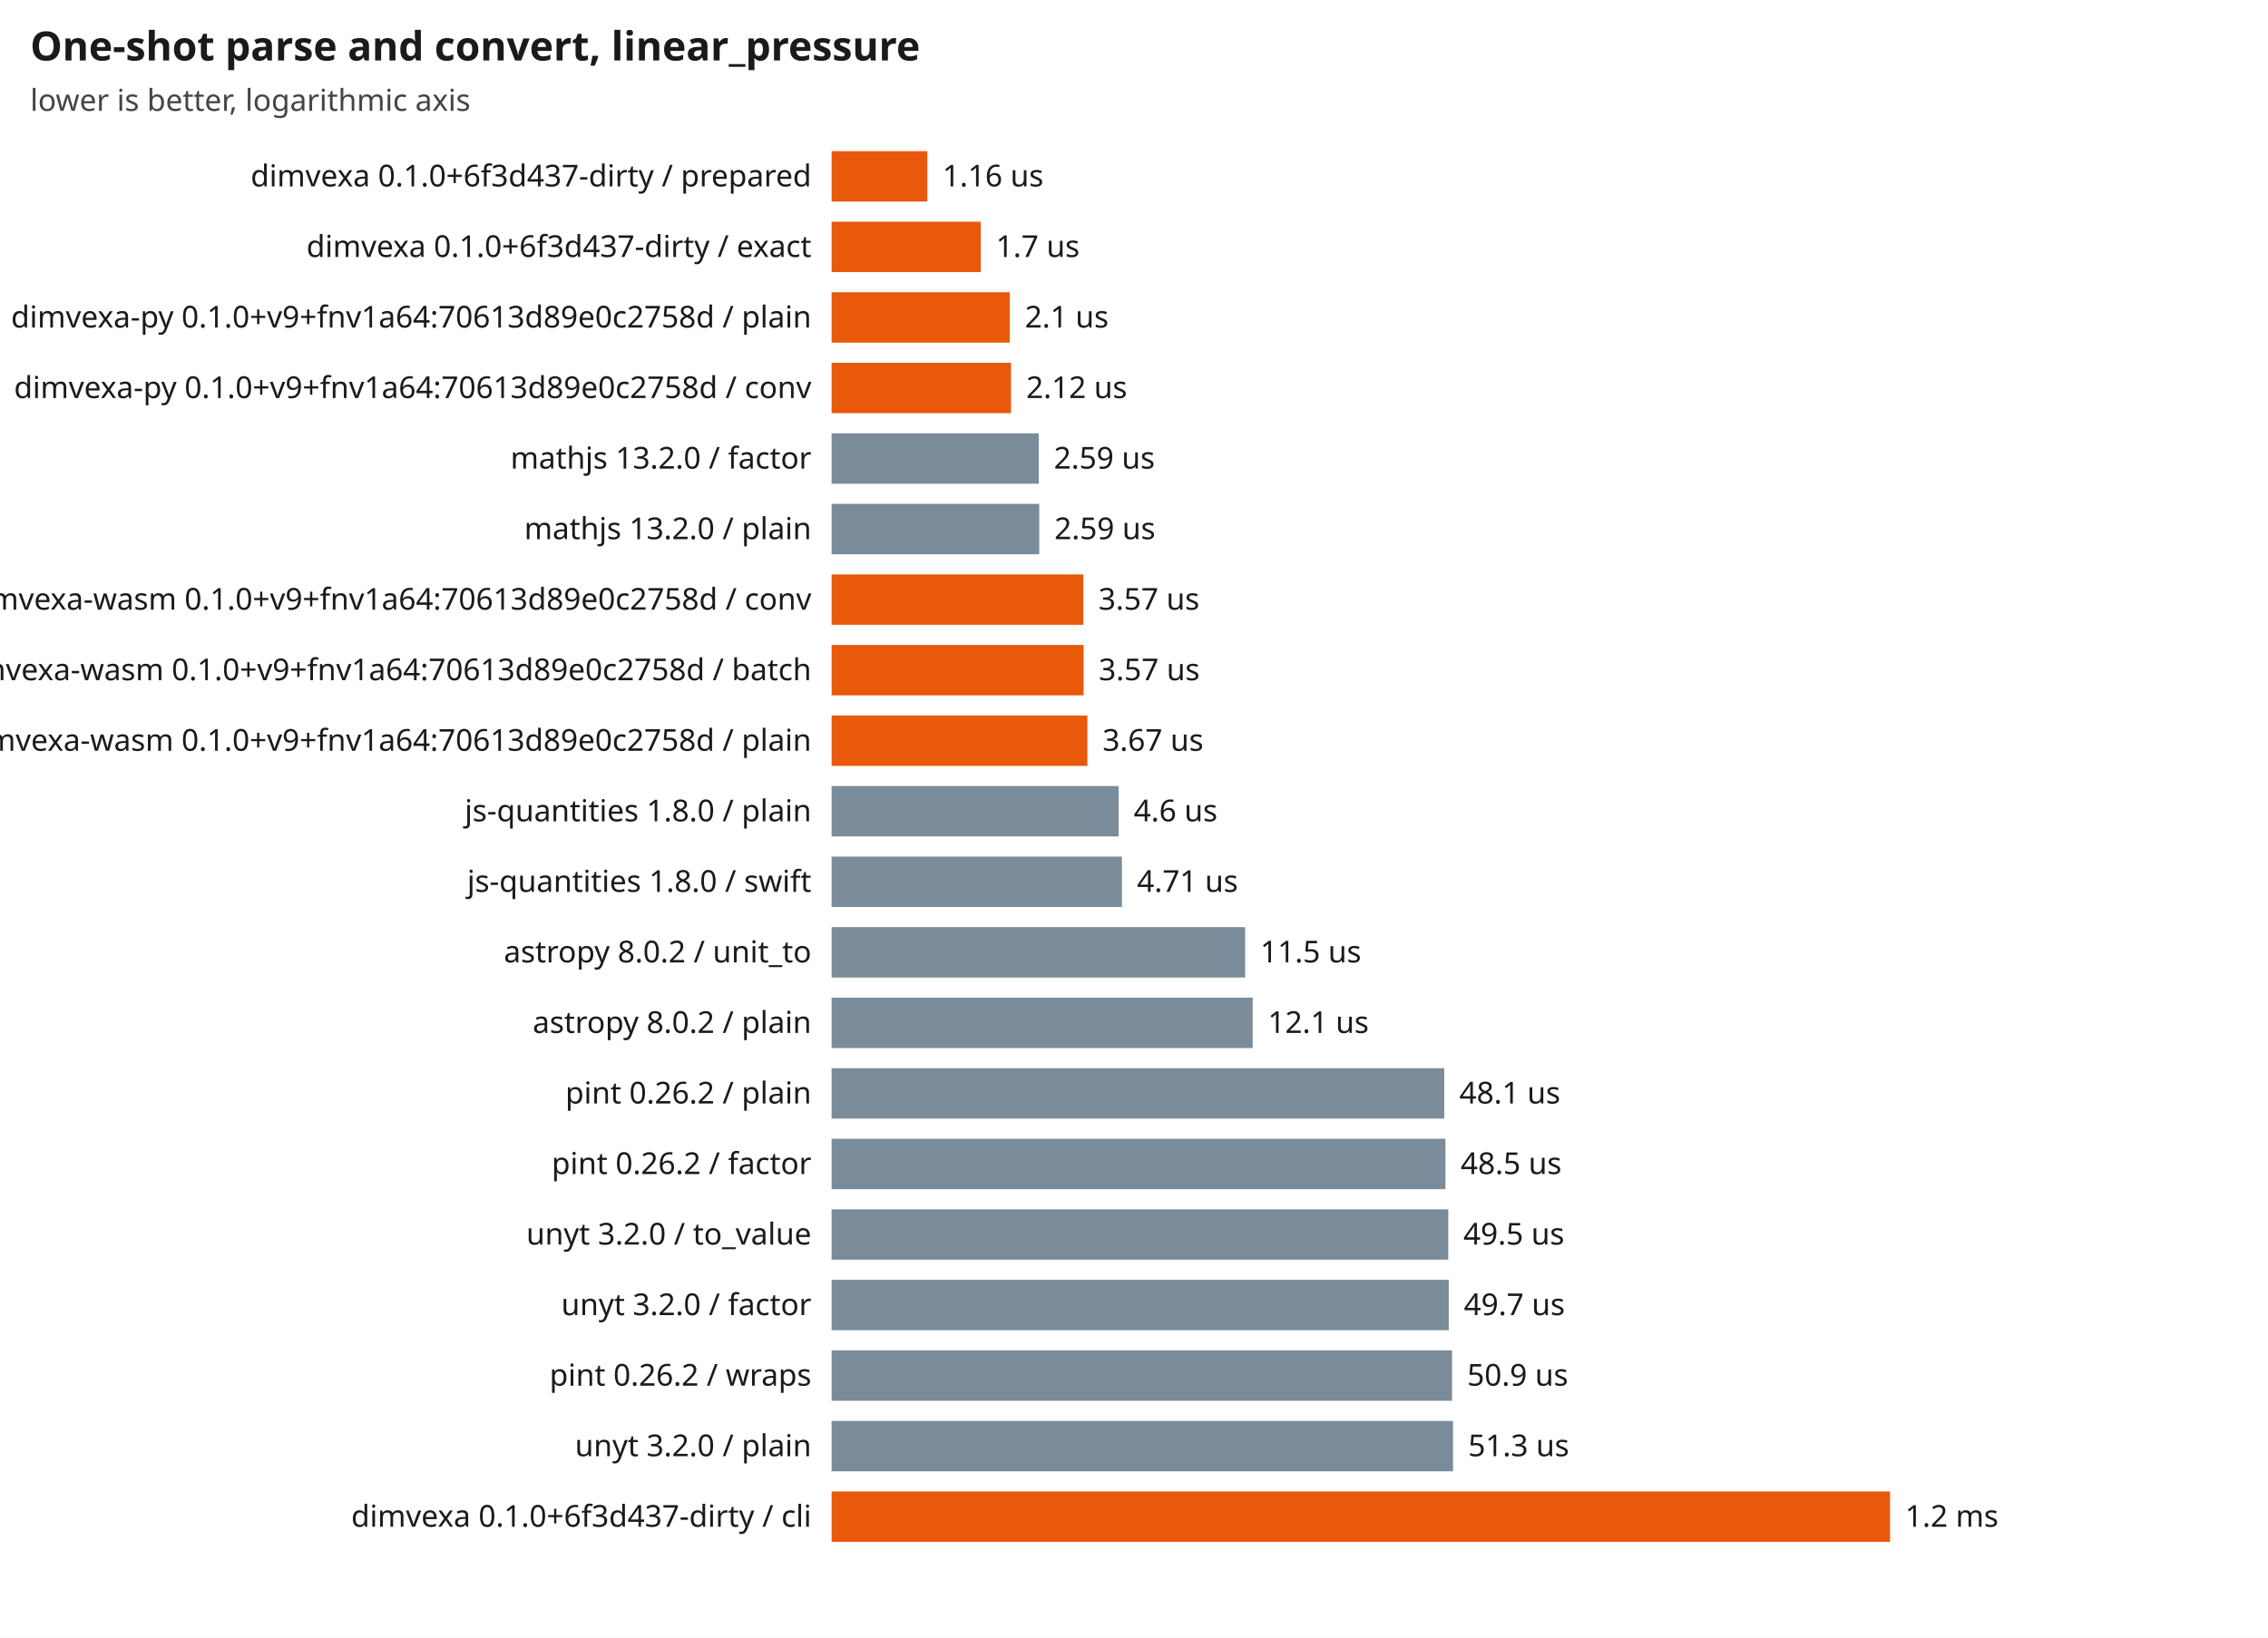
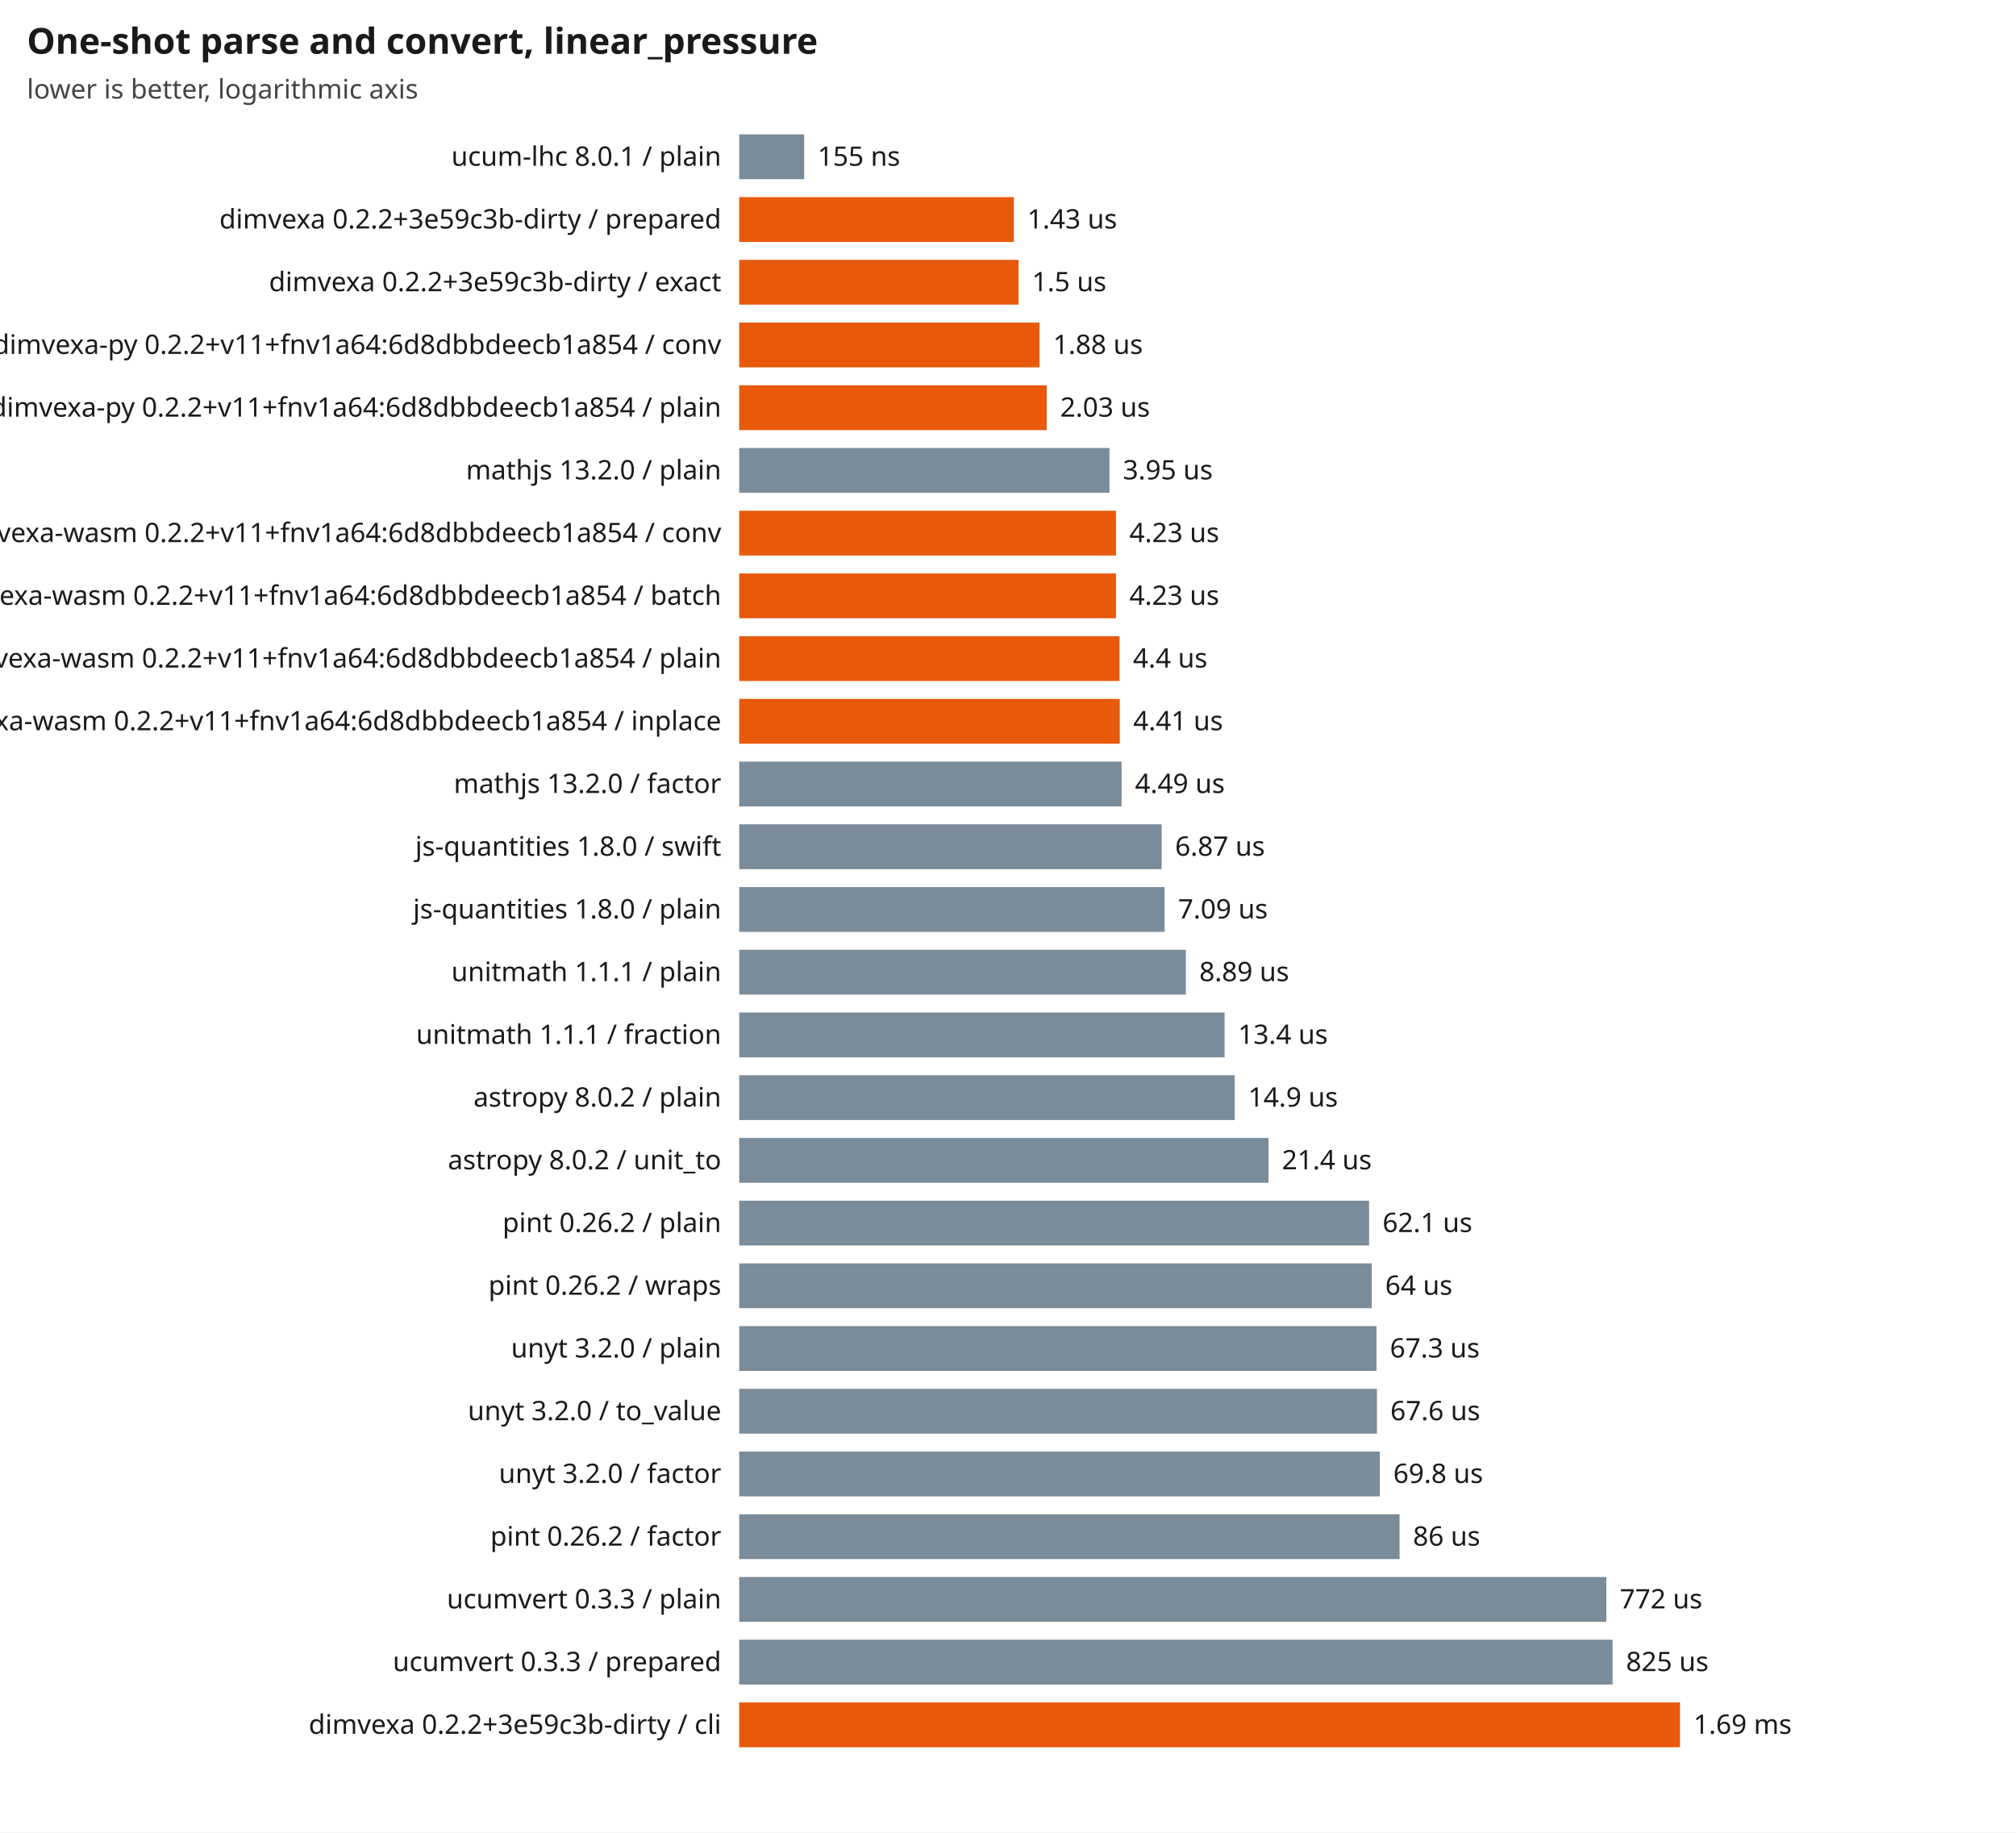
- <svg xmlns="http://www.w3.org/2000/svg" width="900" height="650" viewBox="0 0 900 650" role="img" aria-label="One-shot parse and convert, linear_pressure">
-   <rect width="900" height="650" fill="#ffffff" />
+ <svg xmlns="http://www.w3.org/2000/svg" width="900" height="818" viewBox="0 0 900 818" role="img" aria-label="One-shot parse and convert, linear_pressure">
+   <rect width="900" height="818" fill="#ffffff" />
  <text x="12" y="24" font-family="sans-serif" font-size="16" font-weight="bold" fill="#1a1a1a">One-shot parse and convert, linear_pressure</text>
  <text x="12" y="44" font-family="sans-serif" font-size="12" fill="#444444">lower is better, logarithmic axis</text>
-   <text x="322" y="74" text-anchor="end" font-family="sans-serif" font-size="12" fill="#1a1a1a">dimvexa 0.1.0+6f3d437-dirty / prepared</text>
-   <rect x="330" y="60" width="38.0" height="20" fill="#e8590c" />
-   <text x="374.0" y="74" font-family="sans-serif" font-size="12" fill="#1a1a1a">1.16 us</text>
-   <text x="322" y="102" text-anchor="end" font-family="sans-serif" font-size="12" fill="#1a1a1a">dimvexa 0.1.0+6f3d437-dirty / exact</text>
-   <rect x="330" y="88" width="59.2" height="20" fill="#e8590c" />
-   <text x="395.2" y="102" font-family="sans-serif" font-size="12" fill="#1a1a1a">1.7 us</text>
-   <text x="322" y="130" text-anchor="end" font-family="sans-serif" font-size="12" fill="#1a1a1a">dimvexa-py 0.1.0+v9+fnv1a64:70613d89e0c2758d / plain</text>
-   <rect x="330" y="116" width="70.7" height="20" fill="#e8590c" />
-   <text x="406.7" y="130" font-family="sans-serif" font-size="12" fill="#1a1a1a">2.1 us</text>
-   <text x="322" y="158" text-anchor="end" font-family="sans-serif" font-size="12" fill="#1a1a1a">dimvexa-py 0.1.0+v9+fnv1a64:70613d89e0c2758d / conv</text>
-   <rect x="330" y="144" width="71.2" height="20" fill="#e8590c" />
-   <text x="407.2" y="158" font-family="sans-serif" font-size="12" fill="#1a1a1a">2.12 us</text>
-   <text x="322" y="186" text-anchor="end" font-family="sans-serif" font-size="12" fill="#1a1a1a">mathjs 13.2.0 / factor</text>
-   <rect x="330" y="172" width="82.2" height="20" fill="#7a8b99" />
-   <text x="418.2" y="186" font-family="sans-serif" font-size="12" fill="#1a1a1a">2.59 us</text>
+   <text x="322" y="74" text-anchor="end" font-family="sans-serif" font-size="12" fill="#1a1a1a">ucum-lhc 8.0.1 / plain</text>
+   <rect x="330" y="60" width="29.0" height="20" fill="#7a8b99" />
+   <text x="365.0" y="74" font-family="sans-serif" font-size="12" fill="#1a1a1a">155 ns</text>
+   <text x="322" y="102" text-anchor="end" font-family="sans-serif" font-size="12" fill="#1a1a1a">dimvexa 0.2.2+3e59c3b-dirty / prepared</text>
+   <rect x="330" y="88" width="122.6" height="20" fill="#e8590c" />
+   <text x="458.6" y="102" font-family="sans-serif" font-size="12" fill="#1a1a1a">1.43 us</text>
+   <text x="322" y="130" text-anchor="end" font-family="sans-serif" font-size="12" fill="#1a1a1a">dimvexa 0.2.2+3e59c3b-dirty / exact</text>
+   <rect x="330" y="116" width="124.7" height="20" fill="#e8590c" />
+   <text x="460.7" y="130" font-family="sans-serif" font-size="12" fill="#1a1a1a">1.5 us</text>
+   <text x="322" y="158" text-anchor="end" font-family="sans-serif" font-size="12" fill="#1a1a1a">dimvexa-py 0.2.2+v11+fnv1a64:6d8dbbdeecb1a854 / conv</text>
+   <rect x="330" y="144" width="134.1" height="20" fill="#e8590c" />
+   <text x="470.1" y="158" font-family="sans-serif" font-size="12" fill="#1a1a1a">1.88 us</text>
+   <text x="322" y="186" text-anchor="end" font-family="sans-serif" font-size="12" fill="#1a1a1a">dimvexa-py 0.2.2+v11+fnv1a64:6d8dbbdeecb1a854 / plain</text>
+   <rect x="330" y="172" width="137.3" height="20" fill="#e8590c" />
+   <text x="473.3" y="186" font-family="sans-serif" font-size="12" fill="#1a1a1a">2.03 us</text>
  <text x="322" y="214" text-anchor="end" font-family="sans-serif" font-size="12" fill="#1a1a1a">mathjs 13.2.0 / plain</text>
-   <rect x="330" y="200" width="82.4" height="20" fill="#7a8b99" />
-   <text x="418.4" y="214" font-family="sans-serif" font-size="12" fill="#1a1a1a">2.59 us</text>
-   <text x="322" y="242" text-anchor="end" font-family="sans-serif" font-size="12" fill="#1a1a1a">dimvexa-wasm 0.1.0+v9+fnv1a64:70613d89e0c2758d / conv</text>
-   <rect x="330" y="228" width="99.9" height="20" fill="#e8590c" />
-   <text x="435.9" y="242" font-family="sans-serif" font-size="12" fill="#1a1a1a">3.57 us</text>
-   <text x="322" y="270" text-anchor="end" font-family="sans-serif" font-size="12" fill="#1a1a1a">dimvexa-wasm 0.1.0+v9+fnv1a64:70613d89e0c2758d / batch</text>
-   <rect x="330" y="256" width="100.0" height="20" fill="#e8590c" />
-   <text x="436.0" y="270" font-family="sans-serif" font-size="12" fill="#1a1a1a">3.57 us</text>
-   <text x="322" y="298" text-anchor="end" font-family="sans-serif" font-size="12" fill="#1a1a1a">dimvexa-wasm 0.1.0+v9+fnv1a64:70613d89e0c2758d / plain</text>
-   <rect x="330" y="284" width="101.5" height="20" fill="#e8590c" />
-   <text x="437.5" y="298" font-family="sans-serif" font-size="12" fill="#1a1a1a">3.67 us</text>
-   <text x="322" y="326" text-anchor="end" font-family="sans-serif" font-size="12" fill="#1a1a1a">js-quantities 1.8.0 / plain</text>
-   <rect x="330" y="312" width="113.9" height="20" fill="#7a8b99" />
-   <text x="449.9" y="326" font-family="sans-serif" font-size="12" fill="#1a1a1a">4.6 us</text>
-   <text x="322" y="354" text-anchor="end" font-family="sans-serif" font-size="12" fill="#1a1a1a">js-quantities 1.8.0 / swift</text>
-   <rect x="330" y="340" width="115.2" height="20" fill="#7a8b99" />
-   <text x="451.2" y="354" font-family="sans-serif" font-size="12" fill="#1a1a1a">4.71 us</text>
-   <text x="322" y="382" text-anchor="end" font-family="sans-serif" font-size="12" fill="#1a1a1a">astropy 8.0.2 / unit_to</text>
-   <rect x="330" y="368" width="164.1" height="20" fill="#7a8b99" />
-   <text x="500.1" y="382" font-family="sans-serif" font-size="12" fill="#1a1a1a">11.5 us</text>
-   <text x="322" y="410" text-anchor="end" font-family="sans-serif" font-size="12" fill="#1a1a1a">astropy 8.0.2 / plain</text>
-   <rect x="330" y="396" width="167.1" height="20" fill="#7a8b99" />
-   <text x="503.1" y="410" font-family="sans-serif" font-size="12" fill="#1a1a1a">12.1 us</text>
-   <text x="322" y="438" text-anchor="end" font-family="sans-serif" font-size="12" fill="#1a1a1a">pint 0.26.2 / plain</text>
-   <rect x="330" y="424" width="243.1" height="20" fill="#7a8b99" />
-   <text x="579.1" y="438" font-family="sans-serif" font-size="12" fill="#1a1a1a">48.1 us</text>
-   <text x="322" y="466" text-anchor="end" font-family="sans-serif" font-size="12" fill="#1a1a1a">pint 0.26.2 / factor</text>
-   <rect x="330" y="452" width="243.6" height="20" fill="#7a8b99" />
-   <text x="579.6" y="466" font-family="sans-serif" font-size="12" fill="#1a1a1a">48.5 us</text>
-   <text x="322" y="494" text-anchor="end" font-family="sans-serif" font-size="12" fill="#1a1a1a">unyt 3.2.0 / to_value</text>
-   <rect x="330" y="480" width="244.7" height="20" fill="#7a8b99" />
-   <text x="580.7" y="494" font-family="sans-serif" font-size="12" fill="#1a1a1a">49.5 us</text>
-   <text x="322" y="522" text-anchor="end" font-family="sans-serif" font-size="12" fill="#1a1a1a">unyt 3.2.0 / factor</text>
-   <rect x="330" y="508" width="244.9" height="20" fill="#7a8b99" />
-   <text x="580.9" y="522" font-family="sans-serif" font-size="12" fill="#1a1a1a">49.7 us</text>
-   <text x="322" y="550" text-anchor="end" font-family="sans-serif" font-size="12" fill="#1a1a1a">pint 0.26.2 / wraps</text>
-   <rect x="330" y="536" width="246.2" height="20" fill="#7a8b99" />
-   <text x="582.2" y="550" font-family="sans-serif" font-size="12" fill="#1a1a1a">50.9 us</text>
-   <text x="322" y="578" text-anchor="end" font-family="sans-serif" font-size="12" fill="#1a1a1a">unyt 3.2.0 / plain</text>
-   <rect x="330" y="564" width="246.6" height="20" fill="#7a8b99" />
-   <text x="582.6" y="578" font-family="sans-serif" font-size="12" fill="#1a1a1a">51.3 us</text>
-   <text x="322" y="606" text-anchor="end" font-family="sans-serif" font-size="12" fill="#1a1a1a">dimvexa 0.1.0+6f3d437-dirty / cli</text>
-   <rect x="330" y="592" width="420.0" height="20" fill="#e8590c" />
-   <text x="756.0" y="606" font-family="sans-serif" font-size="12" fill="#1a1a1a">1.2 ms</text>
+   <rect x="330" y="200" width="165.3" height="20" fill="#7a8b99" />
+   <text x="501.3" y="214" font-family="sans-serif" font-size="12" fill="#1a1a1a">3.95 us</text>
+   <text x="322" y="242" text-anchor="end" font-family="sans-serif" font-size="12" fill="#1a1a1a">dimvexa-wasm 0.2.2+v11+fnv1a64:6d8dbbdeecb1a854 / conv</text>
+   <rect x="330" y="228" width="168.2" height="20" fill="#e8590c" />
+   <text x="504.2" y="242" font-family="sans-serif" font-size="12" fill="#1a1a1a">4.23 us</text>
+   <text x="322" y="270" text-anchor="end" font-family="sans-serif" font-size="12" fill="#1a1a1a">dimvexa-wasm 0.2.2+v11+fnv1a64:6d8dbbdeecb1a854 / batch</text>
+   <rect x="330" y="256" width="168.2" height="20" fill="#e8590c" />
+   <text x="504.2" y="270" font-family="sans-serif" font-size="12" fill="#1a1a1a">4.23 us</text>
+   <text x="322" y="298" text-anchor="end" font-family="sans-serif" font-size="12" fill="#1a1a1a">dimvexa-wasm 0.2.2+v11+fnv1a64:6d8dbbdeecb1a854 / plain</text>
+   <rect x="330" y="284" width="169.8" height="20" fill="#e8590c" />
+   <text x="505.8" y="298" font-family="sans-serif" font-size="12" fill="#1a1a1a">4.4 us</text>
+   <text x="322" y="326" text-anchor="end" font-family="sans-serif" font-size="12" fill="#1a1a1a">dimvexa-wasm 0.2.2+v11+fnv1a64:6d8dbbdeecb1a854 / inplace</text>
+   <rect x="330" y="312" width="169.9" height="20" fill="#e8590c" />
+   <text x="505.9" y="326" font-family="sans-serif" font-size="12" fill="#1a1a1a">4.41 us</text>
+   <text x="322" y="354" text-anchor="end" font-family="sans-serif" font-size="12" fill="#1a1a1a">mathjs 13.2.0 / factor</text>
+   <rect x="330" y="340" width="170.7" height="20" fill="#7a8b99" />
+   <text x="506.7" y="354" font-family="sans-serif" font-size="12" fill="#1a1a1a">4.49 us</text>
+   <text x="322" y="382" text-anchor="end" font-family="sans-serif" font-size="12" fill="#1a1a1a">js-quantities 1.8.0 / swift</text>
+   <rect x="330" y="368" width="188.6" height="20" fill="#7a8b99" />
+   <text x="524.6" y="382" font-family="sans-serif" font-size="12" fill="#1a1a1a">6.87 us</text>
+   <text x="322" y="410" text-anchor="end" font-family="sans-serif" font-size="12" fill="#1a1a1a">js-quantities 1.8.0 / plain</text>
+   <rect x="330" y="396" width="189.9" height="20" fill="#7a8b99" />
+   <text x="525.9" y="410" font-family="sans-serif" font-size="12" fill="#1a1a1a">7.09 us</text>
+   <text x="322" y="438" text-anchor="end" font-family="sans-serif" font-size="12" fill="#1a1a1a">unitmath 1.1.1 / plain</text>
+   <rect x="330" y="424" width="199.4" height="20" fill="#7a8b99" />
+   <text x="535.4" y="438" font-family="sans-serif" font-size="12" fill="#1a1a1a">8.89 us</text>
+   <text x="322" y="466" text-anchor="end" font-family="sans-serif" font-size="12" fill="#1a1a1a">unitmath 1.1.1 / fraction</text>
+   <rect x="330" y="452" width="216.7" height="20" fill="#7a8b99" />
+   <text x="552.7" y="466" font-family="sans-serif" font-size="12" fill="#1a1a1a">13.4 us</text>
+   <text x="322" y="494" text-anchor="end" font-family="sans-serif" font-size="12" fill="#1a1a1a">astropy 8.0.2 / plain</text>
+   <rect x="330" y="480" width="221.2" height="20" fill="#7a8b99" />
+   <text x="557.2" y="494" font-family="sans-serif" font-size="12" fill="#1a1a1a">14.9 us</text>
+   <text x="322" y="522" text-anchor="end" font-family="sans-serif" font-size="12" fill="#1a1a1a">astropy 8.0.2 / unit_to</text>
+   <rect x="330" y="508" width="236.3" height="20" fill="#7a8b99" />
+   <text x="572.3" y="522" font-family="sans-serif" font-size="12" fill="#1a1a1a">21.4 us</text>
+   <text x="322" y="550" text-anchor="end" font-family="sans-serif" font-size="12" fill="#1a1a1a">pint 0.26.2 / plain</text>
+   <rect x="330" y="536" width="281.2" height="20" fill="#7a8b99" />
+   <text x="617.2" y="550" font-family="sans-serif" font-size="12" fill="#1a1a1a">62.1 us</text>
+   <text x="322" y="578" text-anchor="end" font-family="sans-serif" font-size="12" fill="#1a1a1a">pint 0.26.2 / wraps</text>
+   <rect x="330" y="564" width="282.4" height="20" fill="#7a8b99" />
+   <text x="618.4" y="578" font-family="sans-serif" font-size="12" fill="#1a1a1a">64 us</text>
+   <text x="322" y="606" text-anchor="end" font-family="sans-serif" font-size="12" fill="#1a1a1a">unyt 3.2.0 / plain</text>
+   <rect x="330" y="592" width="284.5" height="20" fill="#7a8b99" />
+   <text x="620.5" y="606" font-family="sans-serif" font-size="12" fill="#1a1a1a">67.3 us</text>
+   <text x="322" y="634" text-anchor="end" font-family="sans-serif" font-size="12" fill="#1a1a1a">unyt 3.2.0 / to_value</text>
+   <rect x="330" y="620" width="284.7" height="20" fill="#7a8b99" />
+   <text x="620.7" y="634" font-family="sans-serif" font-size="12" fill="#1a1a1a">67.6 us</text>
+   <text x="322" y="662" text-anchor="end" font-family="sans-serif" font-size="12" fill="#1a1a1a">unyt 3.2.0 / factor</text>
+   <rect x="330" y="648" width="286.0" height="20" fill="#7a8b99" />
+   <text x="622.0" y="662" font-family="sans-serif" font-size="12" fill="#1a1a1a">69.8 us</text>
+   <text x="322" y="690" text-anchor="end" font-family="sans-serif" font-size="12" fill="#1a1a1a">pint 0.26.2 / factor</text>
+   <rect x="330" y="676" width="294.8" height="20" fill="#7a8b99" />
+   <text x="630.8" y="690" font-family="sans-serif" font-size="12" fill="#1a1a1a">86 us</text>
+   <text x="322" y="718" text-anchor="end" font-family="sans-serif" font-size="12" fill="#1a1a1a">ucumvert 0.3.3 / plain</text>
+   <rect x="330" y="704" width="387.1" height="20" fill="#7a8b99" />
+   <text x="723.1" y="718" font-family="sans-serif" font-size="12" fill="#1a1a1a">772 us</text>
+   <text x="322" y="746" text-anchor="end" font-family="sans-serif" font-size="12" fill="#1a1a1a">ucumvert 0.3.3 / prepared</text>
+   <rect x="330" y="732" width="389.9" height="20" fill="#7a8b99" />
+   <text x="725.9" y="746" font-family="sans-serif" font-size="12" fill="#1a1a1a">825 us</text>
+   <text x="322" y="774" text-anchor="end" font-family="sans-serif" font-size="12" fill="#1a1a1a">dimvexa 0.2.2+3e59c3b-dirty / cli</text>
+   <rect x="330" y="760" width="420.0" height="20" fill="#e8590c" />
+   <text x="756.0" y="774" font-family="sans-serif" font-size="12" fill="#1a1a1a">1.69 ms</text>
</svg>
